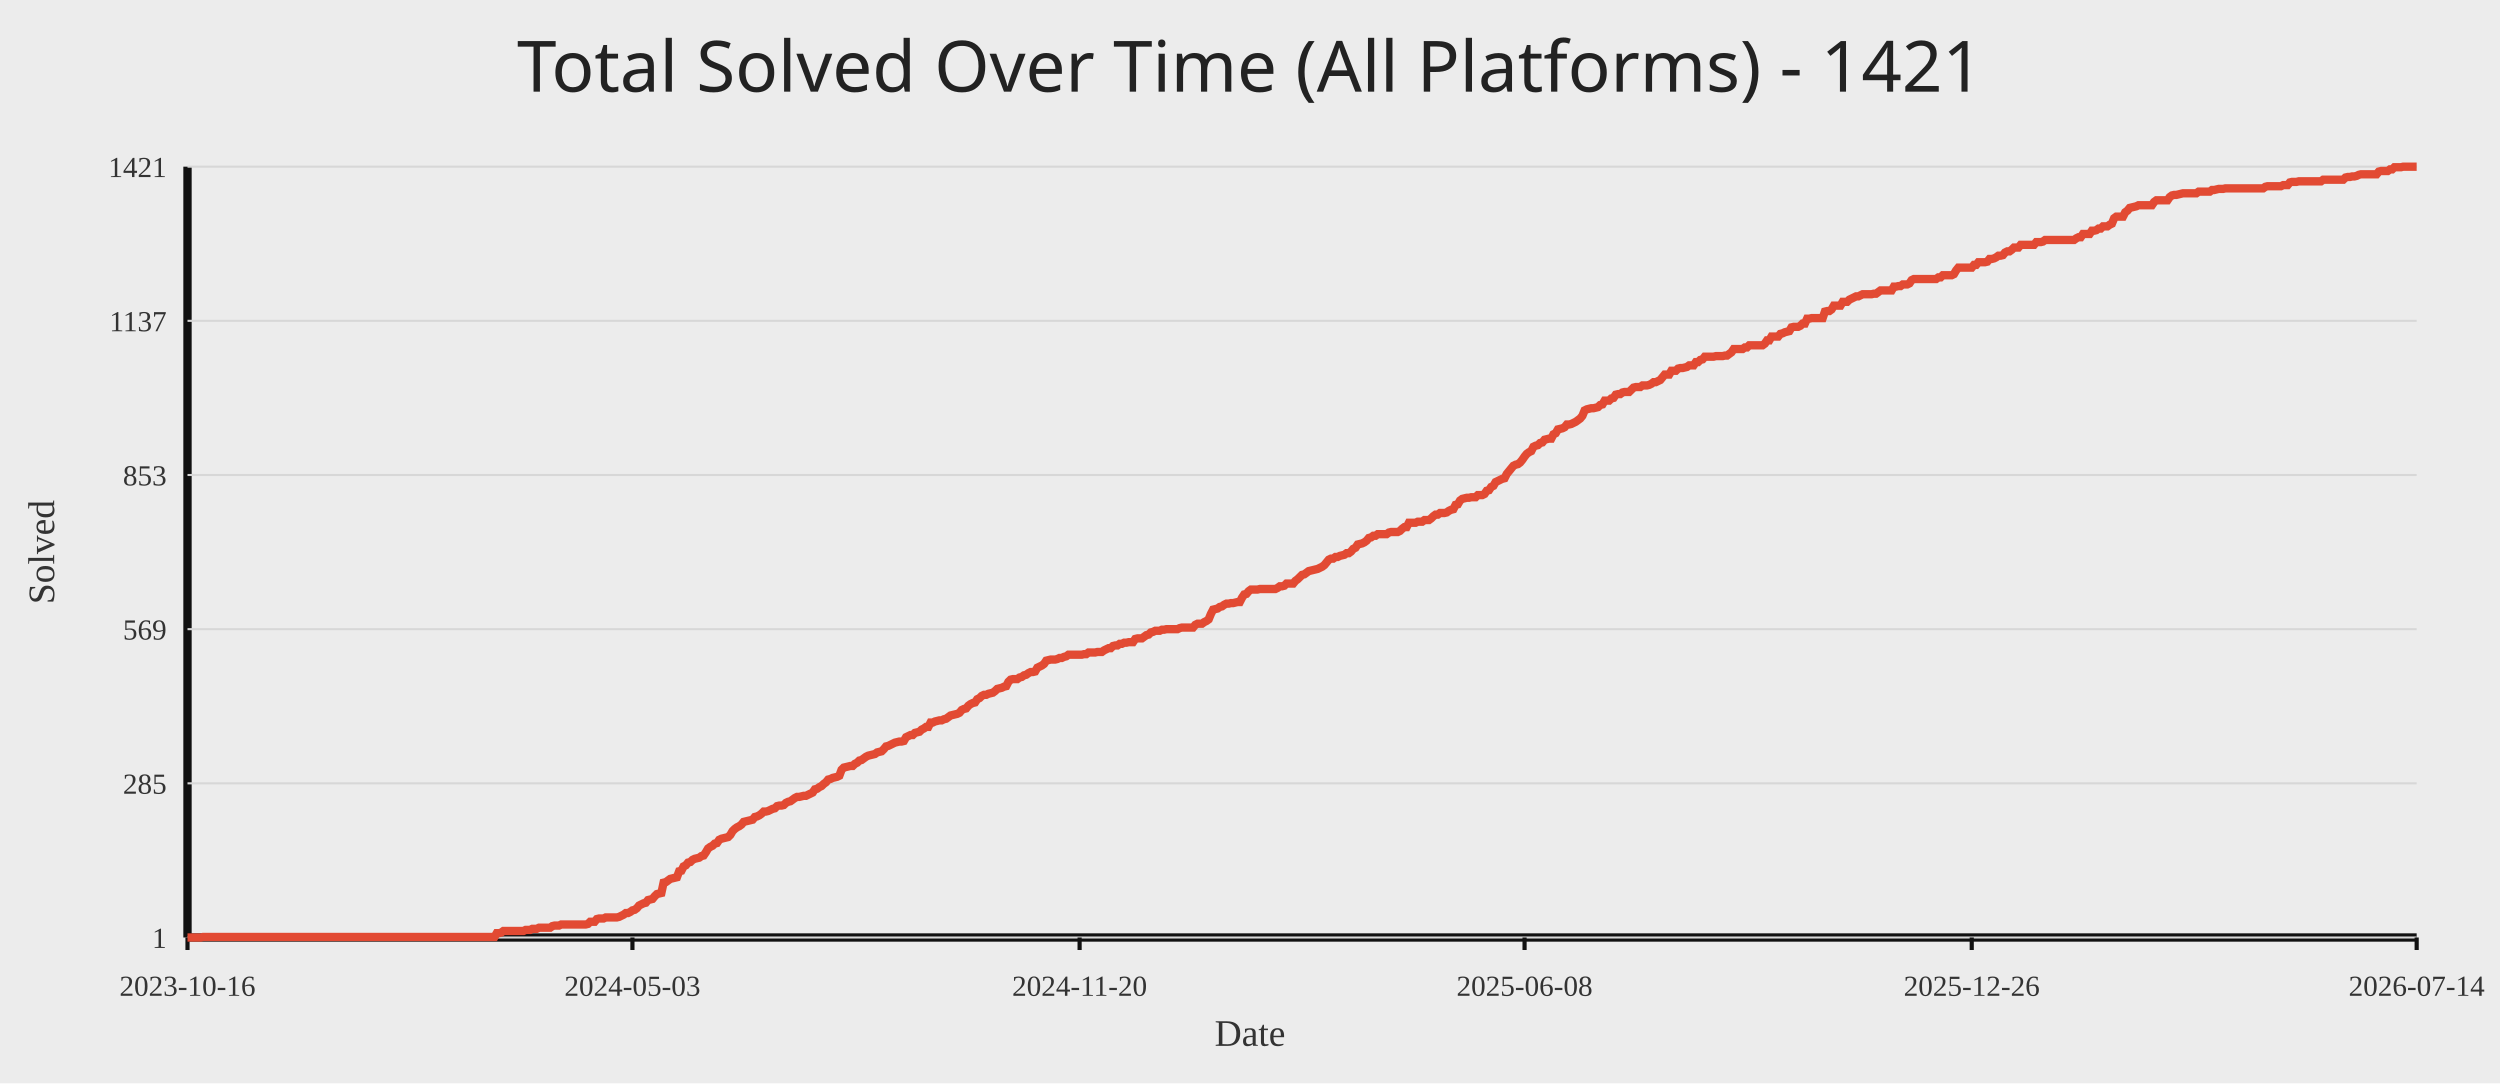
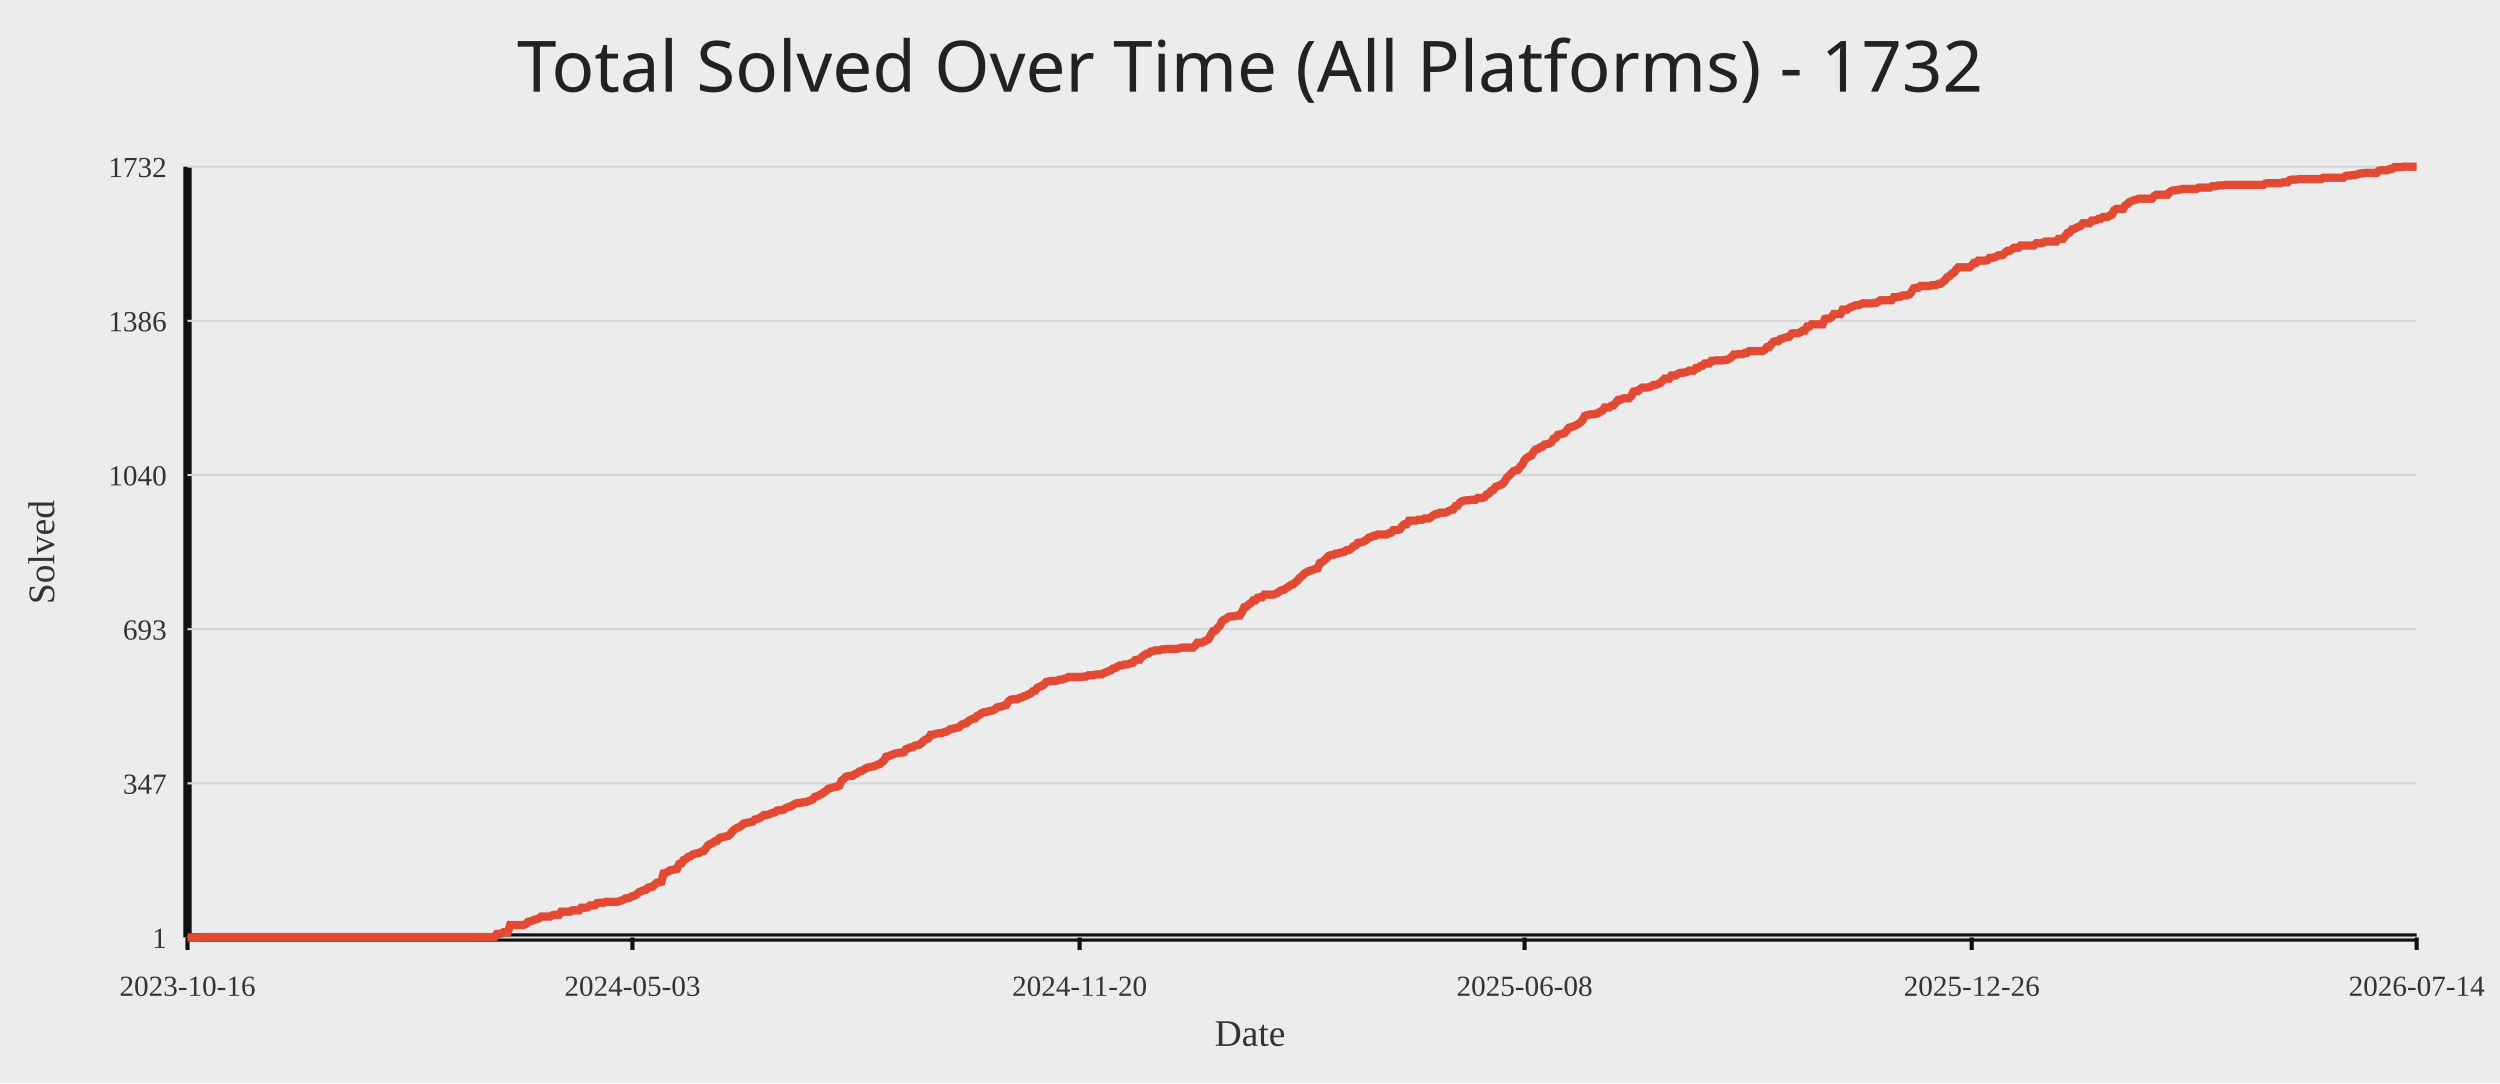
<svg xmlns="http://www.w3.org/2000/svg" width="1200" height="520">
  <rect width="100%" height="100%" fill="#ececec" />
-   <text x="50%" y="44" text-anchor="middle" fill="#222" font-size="34" font-family="Comic Sans MS, Segoe UI">Total Solved Over Time (All Platforms) - 1421</text>
+   <text x="50%" y="44" text-anchor="middle" fill="#222" font-size="34" font-family="Comic Sans MS, Segoe UI">Total Solved Over Time (All Platforms) - 1732</text>
  <line x1="90" y1="450" x2="1160" y2="450" stroke="#111" stroke-width="4" />
  <line x1="90" y1="80" x2="90" y2="450" stroke="#111" stroke-width="4" />
  <line x1="90" y1="450.00" x2="1160" y2="450.00" stroke="#d7d7d7" stroke-width="1" />
  <text x="80" y="455.00" text-anchor="end" fill="#333" font-size="14">1</text>
  <line x1="90" y1="376.00" x2="1160" y2="376.00" stroke="#d7d7d7" stroke-width="1" />
-   <text x="80" y="381.00" text-anchor="end" fill="#333" font-size="14">285</text>
+   <text x="80" y="381.00" text-anchor="end" fill="#333" font-size="14">347</text>
  <line x1="90" y1="302.00" x2="1160" y2="302.00" stroke="#d7d7d7" stroke-width="1" />
-   <text x="80" y="307.00" text-anchor="end" fill="#333" font-size="14">569</text>
+   <text x="80" y="307.00" text-anchor="end" fill="#333" font-size="14">693</text>
  <line x1="90" y1="228.00" x2="1160" y2="228.00" stroke="#d7d7d7" stroke-width="1" />
-   <text x="80" y="233.00" text-anchor="end" fill="#333" font-size="14">853</text>
+   <text x="80" y="233.00" text-anchor="end" fill="#333" font-size="14">1040</text>
  <line x1="90" y1="154.00" x2="1160" y2="154.00" stroke="#d7d7d7" stroke-width="1" />
-   <text x="80" y="159.00" text-anchor="end" fill="#333" font-size="14">1137</text>
+   <text x="80" y="159.00" text-anchor="end" fill="#333" font-size="14">1386</text>
  <line x1="90" y1="80.00" x2="1160" y2="80.00" stroke="#d7d7d7" stroke-width="1" />
-   <text x="80" y="85.00" text-anchor="end" fill="#333" font-size="14">1421</text>
+   <text x="80" y="85.00" text-anchor="end" fill="#333" font-size="14">1732</text>
  <line x1="90.00" y1="450" x2="90.00" y2="456" stroke="#111" stroke-width="2" />
  <text x="90.00" y="478" text-anchor="middle" fill="#333" font-size="14">2023-10-16</text>
  <line x1="303.57" y1="450" x2="303.57" y2="456" stroke="#111" stroke-width="2" />
  <text x="303.57" y="478" text-anchor="middle" fill="#333" font-size="14">2024-05-03</text>
  <line x1="518.21" y1="450" x2="518.21" y2="456" stroke="#111" stroke-width="2" />
  <text x="518.21" y="478" text-anchor="middle" fill="#333" font-size="14">2024-11-20</text>
  <line x1="731.79" y1="450" x2="731.79" y2="456" stroke="#111" stroke-width="2" />
  <text x="731.79" y="478" text-anchor="middle" fill="#333" font-size="14">2025-06-08</text>
  <line x1="946.43" y1="450" x2="946.43" y2="456" stroke="#111" stroke-width="2" />
  <text x="946.43" y="478" text-anchor="middle" fill="#333" font-size="14">2025-12-26</text>
  <line x1="1160.00" y1="450" x2="1160.00" y2="456" stroke="#111" stroke-width="2" />
  <text x="1160.00" y="478" text-anchor="middle" fill="#333" font-size="14">2026-07-14</text>
-   <polyline fill="none" stroke="#e24a33" stroke-width="4" points="90.00,450.00 91.07,450.00 92.14,450.00 93.20,450.00 94.27,450.00 95.34,450.00 96.41,450.00 97.48,449.74 98.54,449.74 99.61,449.74 100.68,449.74 101.75,449.74 102.81,449.74 103.88,449.74 104.95,449.74 106.02,449.74 107.09,449.74 108.15,449.74 109.22,449.74 110.29,449.74 111.36,449.74 112.43,449.74 113.49,449.74 114.56,449.74 115.63,449.74 116.70,449.74 117.76,449.74 118.83,449.74 119.90,449.74 120.97,449.74 122.04,449.74 123.10,449.74 124.17,449.74 125.24,449.74 126.31,449.74 127.38,449.74 128.44,449.74 129.51,449.74 130.58,449.74 131.65,449.74 132.71,449.74 133.78,449.74 134.85,449.74 135.92,449.74 136.99,449.74 138.05,449.74 139.12,449.74 140.19,449.74 141.26,449.74 142.33,449.74 143.39,449.74 144.46,449.74 145.53,449.74 146.60,449.74 147.66,449.74 148.73,449.74 149.80,449.74 150.87,449.74 151.94,449.74 153.00,449.74 154.07,449.74 155.14,449.74 156.21,449.74 157.28,449.74 158.34,449.74 159.41,449.74 160.48,449.74 161.55,449.74 162.61,449.74 163.68,449.74 164.75,449.74 165.82,449.74 166.89,449.74 167.95,449.74 169.02,449.74 170.09,449.74 171.16,449.74 172.23,449.74 173.29,449.74 174.36,449.74 175.43,449.74 176.50,449.74 177.56,449.74 178.63,449.74 179.70,449.74 180.77,449.74 181.84,449.74 182.90,449.74 183.97,449.74 185.04,449.74 186.11,449.74 187.18,449.74 188.24,449.74 189.31,449.74 190.38,449.74 191.45,449.74 192.51,449.74 193.58,449.74 194.65,449.74 195.72,449.74 196.79,449.74 197.85,449.74 198.92,449.74 199.99,449.74 201.06,449.74 202.13,449.74 203.19,449.74 204.26,449.74 205.33,449.74 206.40,449.74 207.47,449.74 208.53,449.74 209.60,449.74 210.67,449.74 211.74,449.74 212.80,449.74 213.87,449.74 214.94,449.74 216.01,449.74 217.08,449.74 218.14,449.74 219.21,449.74 220.28,449.74 221.35,449.74 222.42,449.74 223.48,449.74 224.55,449.74 225.62,449.74 226.69,449.74 227.75,449.74 228.82,449.74 229.89,449.74 230.96,449.74 232.03,449.74 233.09,449.74 234.16,449.74 235.23,449.74 236.30,449.74 237.37,449.74 238.43,447.92 239.50,447.92 240.57,447.65 241.64,446.87 242.70,446.87 243.77,446.87 244.84,446.87 245.91,446.87 246.98,446.87 248.04,446.87 249.11,446.87 250.18,446.87 251.25,446.87 252.32,446.35 253.38,446.35 254.45,446.35 255.52,445.83 256.59,445.83 257.65,445.83 258.72,445.31 259.79,445.31 260.86,445.31 261.93,445.31 262.99,445.31 264.06,445.31 265.13,444.53 266.20,444.27 267.27,444.27 268.33,444.27 269.40,443.75 270.47,443.75 271.54,443.75 272.60,443.75 273.67,443.75 274.74,443.75 275.81,443.75 276.88,443.75 277.94,443.75 279.01,443.75 280.08,443.75 281.15,443.75 282.22,443.49 283.28,442.44 284.35,442.44 285.42,442.44 286.49,441.14 287.55,440.88 288.62,440.88 289.69,440.88 290.76,440.36 291.83,440.36 292.89,440.36 293.96,440.36 295.03,440.36 296.10,440.36 297.17,440.10 298.23,439.58 299.30,439.06 300.37,438.27 301.44,438.27 302.50,437.75 303.57,436.97 304.64,436.71 305.71,435.93 306.78,434.63 307.84,434.11 308.91,433.58 309.98,433.32 311.05,432.02 312.12,431.76 313.18,431.50 314.25,430.20 315.32,429.15 316.39,428.89 317.46,428.63 318.52,423.68 319.59,423.42 320.66,422.64 321.73,421.86 322.79,421.60 323.86,421.34 324.93,421.08 326.00,418.21 327.07,417.95 328.13,415.87 329.20,415.35 330.27,414.04 331.34,413.78 332.41,412.74 333.47,412.22 334.54,411.96 335.61,411.70 336.68,410.92 337.74,410.65 338.81,409.09 339.88,407.27 340.95,406.49 342.02,405.96 343.08,404.92 344.15,404.66 345.22,403.10 346.29,402.58 347.36,402.32 348.42,402.06 349.49,401.80 350.56,400.75 351.63,398.93 352.69,397.89 353.76,397.11 354.83,396.58 355.90,395.80 356.97,394.50 358.03,394.24 359.10,393.98 360.17,393.72 361.24,393.46 362.31,392.15 363.37,391.89 364.44,391.37 365.51,390.59 366.58,389.55 367.64,389.55 368.71,389.29 369.78,388.77 370.85,388.25 371.92,387.99 372.98,386.94 374.05,386.68 375.12,386.68 376.19,386.42 377.26,385.38 378.32,384.86 379.39,384.60 380.46,383.82 381.53,383.04 382.59,382.51 383.66,382.51 384.73,382.25 385.80,381.99 386.87,381.99 387.93,381.47 389.00,380.95 390.07,380.43 391.14,378.87 392.21,378.61 393.27,377.82 394.34,377.30 395.41,376.26 396.48,375.48 397.54,374.18 398.61,373.92 399.68,373.39 400.75,373.13 401.82,372.87 402.88,372.35 403.95,369.49 405.02,368.44 406.09,368.18 407.16,367.92 408.22,367.66 409.29,367.66 410.36,366.62 411.43,366.10 412.50,365.06 413.56,364.80 414.63,364.01 415.70,363.23 416.77,362.71 417.83,362.45 418.90,362.19 419.97,361.93 421.04,361.15 422.11,360.89 423.17,360.63 424.24,359.58 425.31,358.28 426.38,358.02 427.45,357.50 428.51,356.98 429.58,356.46 430.65,356.20 431.72,355.94 432.78,355.94 433.85,355.68 434.92,353.85 435.99,353.33 437.06,352.81 438.12,352.81 439.19,351.77 440.26,351.51 441.33,351.25 442.40,350.20 443.46,349.68 444.53,348.90 445.60,348.90 446.67,346.82 447.73,346.82 448.80,346.30 449.87,346.04 450.94,345.77 452.01,345.77 453.07,345.25 454.14,344.99 455.21,344.21 456.28,343.43 457.35,343.17 458.41,342.91 459.48,342.65 460.55,342.13 461.62,340.82 462.68,340.30 463.75,340.04 464.82,338.74 465.89,337.96 466.96,337.44 468.02,337.18 469.09,335.61 470.16,335.09 471.23,334.05 472.30,333.53 473.36,333.53 474.43,333.01 475.50,332.75 476.57,332.49 477.63,331.70 478.70,330.66 479.77,330.40 480.84,330.14 481.91,329.62 482.97,329.36 484.04,327.27 485.11,326.23 486.18,325.97 487.25,325.97 488.31,325.97 489.38,325.19 490.45,324.93 491.52,324.15 492.58,323.89 493.65,323.11 494.72,322.58 495.79,322.58 496.86,322.32 497.92,320.50 498.99,319.98 500.06,319.46 501.13,318.68 502.20,317.11 503.26,316.85 504.33,316.59 505.40,316.59 506.47,316.59 507.53,316.33 508.60,315.81 509.67,315.81 510.74,315.29 511.81,315.03 512.87,314.25 513.94,314.25 515.01,314.25 516.08,314.25 517.15,314.25 518.21,314.25 519.28,314.25 520.35,313.99 521.42,313.99 522.49,313.20 523.55,313.20 524.62,313.20 525.69,313.20 526.76,312.94 527.82,312.94 528.89,312.94 529.96,312.16 531.03,311.64 532.10,311.12 533.16,311.12 534.23,310.08 535.30,309.82 536.37,309.82 537.44,309.04 538.50,309.04 539.57,308.51 540.64,308.51 541.71,308.25 542.77,308.25 543.84,308.25 544.91,306.69 545.98,306.43 547.05,306.43 548.11,306.43 549.18,305.65 550.25,304.87 551.32,304.61 552.39,303.56 553.45,303.30 554.52,302.78 555.59,302.78 556.66,302.78 557.72,302.26 558.79,302.26 559.86,302.00 560.93,302.00 562.00,302.00 563.06,302.00 564.13,302.00 565.20,302.00 566.27,301.48 567.34,301.22 568.40,301.22 569.47,301.22 570.54,301.22 571.61,301.22 572.67,301.22 573.74,299.92 574.81,299.39 575.88,299.39 576.95,299.39 578.01,298.61 579.08,298.09 580.15,297.31 581.22,294.70 582.29,292.62 583.35,292.36 584.42,292.10 585.49,291.32 586.56,291.06 587.62,290.27 588.69,289.75 589.76,289.75 590.83,289.49 591.90,289.49 592.96,289.23 594.03,288.97 595.10,288.97 596.17,286.89 597.24,285.32 598.30,285.06 599.37,283.76 600.44,282.98 601.51,282.98 602.57,282.98 603.64,282.98 604.71,282.72 605.78,282.72 606.85,282.72 607.91,282.72 608.98,282.72 610.05,282.72 611.12,282.72 612.19,282.72 613.25,282.20 614.32,281.42 615.39,281.42 616.46,281.15 617.52,280.11 618.59,280.11 619.66,280.11 620.73,280.11 621.80,278.81 622.86,278.03 623.93,276.99 625.00,275.94 626.07,275.68 627.14,274.90 628.20,274.12 629.27,273.86 630.34,273.60 631.41,273.34 632.48,273.08 633.54,272.56 634.61,272.04 635.68,271.25 636.75,269.95 637.81,268.65 638.88,268.13 639.95,268.13 641.02,267.35 642.09,267.35 643.15,266.82 644.22,266.56 645.29,266.30 646.36,265.52 647.43,265.52 648.49,264.74 649.56,263.44 650.63,262.92 651.70,261.35 652.76,261.09 653.83,260.83 654.90,260.31 655.97,259.53 657.04,258.23 658.10,257.96 659.17,257.18 660.24,257.18 661.31,256.40 662.38,256.40 663.44,256.40 664.51,256.40 665.58,256.40 666.65,255.62 667.71,255.36 668.78,255.36 669.85,255.36 670.92,255.36 671.99,254.84 673.05,253.80 674.12,253.01 675.19,253.01 676.26,250.93 677.33,250.93 678.39,250.93 679.46,250.93 680.53,250.41 681.60,250.41 682.66,250.41 683.73,249.63 684.80,249.63 685.87,249.63 686.94,248.85 688.00,247.80 689.07,247.02 690.14,247.02 691.21,246.24 692.28,246.24 693.34,246.24 694.41,245.98 695.48,245.20 696.55,244.68 697.61,244.42 698.68,242.33 699.75,242.07 700.82,240.25 701.89,239.46 702.95,239.20 704.02,238.94 705.09,238.94 706.16,238.68 707.23,238.68 708.29,238.68 709.36,237.64 710.43,237.64 711.50,237.64 712.56,237.12 713.63,235.56 714.70,235.30 715.77,233.73 716.84,233.21 717.90,231.39 718.97,230.87 720.04,230.35 721.11,229.82 722.18,229.56 723.24,227.48 724.31,226.18 725.38,224.87 726.45,223.57 727.51,223.05 728.58,222.79 729.65,222.01 730.72,220.70 731.79,219.14 732.85,217.84 733.92,217.06 734.99,216.54 736.06,214.45 737.13,213.93 738.19,213.67 739.26,212.63 740.33,212.37 741.40,211.06 742.47,210.80 743.53,210.54 744.60,210.54 745.67,208.46 746.74,207.94 747.80,206.11 748.87,205.85 749.94,205.59 751.01,205.07 752.08,203.77 753.14,203.77 754.21,203.51 755.28,202.99 756.35,202.46 757.42,201.68 758.48,200.90 759.55,199.60 760.62,196.99 761.69,196.47 762.75,196.21 763.82,195.95 764.89,195.95 765.96,195.69 767.03,195.43 768.09,194.39 769.16,194.13 770.23,192.30 771.30,192.30 772.37,192.30 773.43,191.26 774.50,191.00 775.57,189.44 776.64,189.18 777.70,189.18 778.77,188.39 779.84,188.13 780.91,188.13 781.98,188.13 783.04,187.09 784.11,186.05 785.18,185.79 786.25,185.79 787.32,185.79 788.38,185.01 789.45,185.01 790.52,185.01 791.59,184.75 792.65,184.23 793.72,183.44 794.79,183.44 795.86,182.92 796.93,182.40 797.99,181.10 799.06,179.80 800.13,179.80 801.20,179.80 802.27,177.97 803.33,177.97 804.40,177.97 805.47,176.93 806.54,176.67 807.60,176.67 808.67,176.41 809.74,176.15 810.81,175.37 811.88,175.37 812.94,175.37 814.01,173.80 815.08,173.80 816.15,172.76 817.22,172.50 818.28,171.20 819.35,171.20 820.42,171.20 821.49,171.20 822.55,171.20 823.62,170.94 824.69,170.94 825.76,170.94 826.83,170.94 827.89,170.68 828.96,170.68 830.03,169.89 831.10,169.11 832.17,167.55 833.23,167.55 834.30,167.55 835.37,167.55 836.44,167.55 837.50,166.77 838.57,166.77 839.64,165.73 840.71,165.73 841.78,165.73 842.84,165.73 843.91,165.73 844.98,165.73 846.05,165.73 847.12,164.94 848.18,163.38 849.25,163.38 850.32,161.56 851.39,161.56 852.46,161.56 853.52,161.56 854.59,160.25 855.66,159.99 856.73,159.47 857.79,159.21 858.86,158.95 859.93,157.13 861.00,156.87 862.07,156.87 863.13,156.87 864.20,156.35 865.27,155.30 866.34,155.30 867.41,152.96 868.47,152.96 869.54,152.70 870.61,152.70 871.68,152.70 872.74,152.70 873.81,152.70 874.88,152.70 875.95,149.57 877.02,149.31 878.08,149.31 879.15,148.53 880.22,146.70 881.29,146.70 882.36,146.70 883.42,146.70 884.49,144.88 885.56,144.88 886.63,144.88 887.69,143.84 888.76,143.32 889.83,142.80 890.90,142.27 891.97,142.27 893.03,141.75 894.10,141.23 895.17,141.23 896.24,141.23 897.31,141.23 898.37,141.23 899.44,140.97 900.51,140.97 901.58,140.19 902.64,139.41 903.71,139.41 904.78,139.41 905.85,139.41 906.92,139.41 907.98,139.41 909.05,137.58 910.12,137.58 911.19,137.32 912.26,137.32 913.32,136.54 914.39,136.54 915.46,136.54 916.53,136.02 917.59,134.46 918.66,133.94 919.73,133.94 920.80,133.94 921.87,133.94 922.93,133.94 924.00,133.94 925.07,133.94 926.14,133.94 927.21,133.94 928.27,133.94 929.34,133.94 930.41,133.15 931.48,133.15 932.54,132.11 933.61,132.11 934.68,132.11 935.75,132.11 936.82,132.11 937.88,131.59 938.95,129.77 940.02,128.46 941.09,128.46 942.16,128.46 943.22,128.46 944.29,128.46 945.36,128.46 946.43,128.46 947.50,127.16 948.56,127.16 949.63,125.86 950.70,125.86 951.77,125.86 952.83,125.86 953.90,125.60 954.97,124.30 956.04,124.30 957.11,124.04 958.17,123.51 959.24,122.73 960.31,122.73 961.38,122.47 962.45,121.17 963.51,120.65 964.58,120.65 965.65,119.87 966.72,118.82 967.78,118.82 968.85,118.82 969.92,117.52 970.99,117.52 972.06,117.52 973.12,117.52 974.19,117.52 975.26,117.52 976.33,117.52 977.40,116.22 978.46,116.22 979.53,116.22 980.60,115.96 981.67,115.18 982.73,115.18 983.80,115.18 984.87,115.18 985.94,115.18 987.01,115.18 988.07,115.18 989.14,115.18 990.21,115.18 991.28,115.18 992.35,115.18 993.41,115.18 994.48,115.18 995.55,115.18 996.62,114.39 997.68,113.87 998.75,113.87 999.82,112.31 1000.89,112.31 1001.96,112.31 1003.02,112.31 1004.09,110.75 1005.16,110.75 1006.23,110.49 1007.30,109.70 1008.36,109.70 1009.43,108.66 1010.50,108.66 1011.57,108.66 1012.63,107.88 1013.70,107.36 1014.77,104.75 1015.84,103.97 1016.91,103.97 1017.97,103.97 1019.04,103.97 1020.11,101.89 1021.18,101.11 1022.25,99.80 1023.31,99.54 1024.38,99.28 1025.45,99.02 1026.52,98.50 1027.58,98.50 1028.65,98.50 1029.72,98.50 1030.79,98.50 1031.86,98.50 1032.92,98.50 1033.99,96.94 1035.06,96.15 1036.13,96.15 1037.20,96.15 1038.26,96.15 1039.33,96.15 1040.40,96.15 1041.47,94.59 1042.53,93.81 1043.60,93.55 1044.67,93.55 1045.74,93.29 1046.81,93.03 1047.87,92.77 1048.94,92.77 1050.01,92.77 1051.08,92.77 1052.15,92.77 1053.21,92.77 1054.28,92.77 1055.35,91.99 1056.42,91.99 1057.49,91.99 1058.55,91.99 1059.62,91.99 1060.69,91.99 1061.76,91.20 1062.82,91.20 1063.89,90.94 1064.96,90.68 1066.03,90.68 1067.10,90.68 1068.16,90.42 1069.23,90.42 1070.30,90.42 1071.37,90.42 1072.44,90.42 1073.50,90.42 1074.57,90.42 1075.64,90.42 1076.71,90.42 1077.77,90.42 1078.84,90.42 1079.91,90.42 1080.98,90.42 1082.05,90.42 1083.11,90.42 1084.18,90.42 1085.25,90.42 1086.32,90.42 1087.39,89.64 1088.45,89.38 1089.52,89.38 1090.59,89.38 1091.66,89.38 1092.72,89.38 1093.79,89.38 1094.86,89.38 1095.93,88.86 1097.00,88.86 1098.06,88.86 1099.13,87.56 1100.20,87.30 1101.27,87.30 1102.34,87.30 1103.40,87.04 1104.47,87.04 1105.54,87.04 1106.61,87.04 1107.67,87.04 1108.74,87.04 1109.81,87.04 1110.88,87.04 1111.95,87.04 1113.01,87.04 1114.08,87.04 1115.15,86.25 1116.22,86.25 1117.29,86.25 1118.35,86.25 1119.42,86.25 1120.49,86.25 1121.56,86.25 1122.62,86.25 1123.69,86.25 1124.76,86.25 1125.83,85.21 1126.90,84.95 1127.96,84.95 1129.03,84.69 1130.10,84.69 1131.17,84.43 1132.24,83.91 1133.30,83.65 1134.37,83.65 1135.44,83.65 1136.51,83.65 1137.57,83.65 1138.64,83.65 1139.71,83.65 1140.78,83.65 1141.85,82.35 1142.91,82.08 1143.98,82.08 1145.05,82.08 1146.12,82.08 1147.19,81.30 1148.25,81.30 1149.32,80.26 1150.39,80.26 1151.46,80.26 1152.52,80.26 1153.59,80.00 1154.66,80.00 1155.73,80.00 1156.80,80.00 1157.86,80.00 1158.93,80.00 1160.00,80.00" />
+   <polyline fill="none" stroke="#e24a33" stroke-width="4" points="90.00,450.00 91.07,450.00 92.14,450.00 93.20,450.00 94.27,450.00 95.34,450.00 96.41,450.00 97.48,449.79 98.54,449.79 99.61,449.79 100.68,449.79 101.75,449.79 102.81,449.79 103.88,449.79 104.95,449.79 106.02,449.79 107.09,449.79 108.15,449.79 109.22,449.79 110.29,449.79 111.36,449.79 112.43,449.79 113.49,449.79 114.56,449.79 115.63,449.79 116.70,449.79 117.76,449.79 118.83,449.79 119.90,449.79 120.97,449.79 122.04,449.79 123.10,449.79 124.17,449.79 125.24,449.79 126.31,449.79 127.38,449.79 128.44,449.79 129.51,449.79 130.58,449.79 131.65,449.79 132.71,449.79 133.78,449.79 134.85,449.79 135.92,449.79 136.99,449.79 138.05,449.79 139.12,449.79 140.19,449.79 141.26,449.79 142.33,449.79 143.39,449.79 144.46,449.79 145.53,449.79 146.60,449.79 147.66,449.79 148.73,449.79 149.80,449.79 150.87,449.79 151.94,449.79 153.00,449.79 154.07,449.79 155.14,449.79 156.21,449.79 157.28,449.79 158.34,449.79 159.41,449.79 160.48,449.79 161.55,449.79 162.61,449.79 163.68,449.79 164.75,449.79 165.82,449.79 166.89,449.79 167.95,449.79 169.02,449.79 170.09,449.79 171.16,449.79 172.23,449.79 173.29,449.79 174.36,449.79 175.43,449.79 176.50,449.79 177.56,449.79 178.63,449.79 179.70,449.79 180.77,449.79 181.84,449.79 182.90,449.79 183.97,449.79 185.04,449.79 186.11,449.79 187.18,449.79 188.24,449.79 189.31,449.79 190.38,449.79 191.45,449.79 192.51,449.79 193.58,449.79 194.65,449.79 195.72,449.79 196.79,449.79 197.85,449.79 198.92,449.79 199.99,449.79 201.06,449.79 202.13,449.79 203.19,449.79 204.26,449.79 205.33,449.79 206.40,449.79 207.47,449.79 208.53,449.79 209.60,449.79 210.67,449.79 211.74,449.79 212.80,449.79 213.87,449.79 214.94,449.79 216.01,449.79 217.08,449.79 218.14,449.79 219.21,449.79 220.28,449.79 221.35,449.79 222.42,449.79 223.48,449.79 224.55,449.79 225.62,449.79 226.69,449.79 227.75,449.79 228.82,449.79 229.89,449.79 230.96,449.79 232.03,449.79 233.09,449.79 234.16,449.79 235.23,449.79 236.30,449.79 237.37,449.79 238.43,448.29 239.50,448.29 240.57,448.08 241.64,447.44 242.70,447.44 243.77,447.44 244.84,444.02 245.91,444.02 246.98,444.02 248.04,444.02 249.11,444.02 250.18,444.02 251.25,444.02 252.32,443.59 253.38,442.52 254.45,442.31 255.52,441.88 256.59,441.45 257.65,441.24 258.72,440.81 259.79,439.95 260.86,439.95 261.93,439.95 262.99,439.95 264.06,439.95 265.13,439.31 266.20,439.10 267.27,439.10 268.33,439.10 269.40,437.60 270.47,437.60 271.54,437.60 272.60,437.60 273.67,437.60 274.74,436.96 275.81,436.96 276.88,436.96 277.94,436.96 279.01,435.68 280.08,435.68 281.15,435.68 282.22,435.47 283.28,434.61 284.35,434.61 285.42,434.61 286.49,433.54 287.55,433.33 288.62,433.33 289.69,433.33 290.76,432.90 291.83,432.90 292.89,432.90 293.96,432.90 295.03,432.90 296.10,432.90 297.17,432.69 298.23,432.26 299.30,431.83 300.37,431.19 301.44,431.19 302.50,430.76 303.57,430.12 304.64,429.91 305.71,429.27 306.78,428.20 307.84,427.77 308.91,427.34 309.98,427.13 311.05,426.06 312.12,425.85 313.18,425.63 314.25,424.56 315.32,423.71 316.39,423.50 317.46,423.28 318.52,419.22 319.59,419.01 320.66,418.37 321.73,417.72 322.79,417.51 323.86,417.30 324.93,417.08 326.00,414.73 327.07,414.52 328.13,412.81 329.20,412.38 330.27,411.31 331.34,411.10 332.41,410.24 333.47,409.82 334.54,409.60 335.61,409.39 336.68,408.75 337.74,408.53 338.81,407.25 339.88,405.75 340.95,405.11 342.02,404.69 343.08,403.83 344.15,403.62 345.22,402.33 346.29,401.91 347.36,401.69 348.42,401.48 349.49,401.27 350.56,400.41 351.63,398.91 352.69,398.06 353.76,397.42 354.83,396.99 355.90,396.35 356.97,395.28 358.03,395.07 359.10,394.85 360.17,394.64 361.24,394.43 362.31,393.36 363.37,393.14 364.44,392.72 365.51,392.07 366.58,391.22 367.64,391.22 368.71,391.01 369.78,390.58 370.85,390.15 371.92,389.94 372.98,389.08 374.05,388.87 375.12,388.87 376.19,388.65 377.26,387.80 378.32,387.37 379.39,387.16 380.46,386.52 381.53,385.88 382.59,385.45 383.66,385.45 384.73,385.23 385.80,385.02 386.87,385.02 387.93,384.59 389.00,384.17 390.07,383.74 391.14,382.46 392.21,382.24 393.27,381.60 394.34,381.17 395.41,380.32 396.48,379.68 397.54,378.61 398.61,378.39 399.68,377.97 400.75,377.75 401.82,377.54 402.88,377.11 403.95,374.76 405.02,373.91 406.09,372.84 407.16,372.62 408.22,372.41 409.29,372.41 410.36,371.55 411.43,371.13 412.50,370.27 413.56,370.06 414.63,369.42 415.70,368.78 416.77,368.35 417.83,368.13 418.90,367.92 419.97,367.71 421.04,367.07 422.11,366.85 423.17,366.00 424.24,365.14 425.31,363.22 426.38,363.00 427.45,362.58 428.51,362.15 429.58,361.72 430.65,361.51 431.72,361.29 432.78,361.29 433.85,361.08 434.92,359.58 435.99,359.16 437.06,358.73 438.12,358.73 439.19,357.87 440.26,357.66 441.33,357.45 442.40,356.59 443.46,355.52 444.53,354.88 445.60,354.45 446.67,352.74 447.73,352.74 448.80,352.32 449.87,352.10 450.94,351.89 452.01,351.89 453.07,351.46 454.14,351.25 455.21,350.61 456.28,349.97 457.35,349.75 458.41,349.54 459.48,349.32 460.55,348.90 461.62,347.83 462.68,347.40 463.75,347.19 464.82,346.12 465.89,345.48 466.96,345.05 468.02,344.84 469.09,343.55 470.16,343.13 471.23,342.27 472.30,341.84 473.36,341.84 474.43,341.42 475.50,341.20 476.57,340.99 477.63,340.35 478.70,339.49 479.77,339.28 480.84,339.06 481.91,338.64 482.97,338.42 484.04,336.71 485.11,335.86 486.18,335.64 487.25,335.64 488.31,335.64 489.38,335.00 490.45,334.79 491.52,334.15 492.58,333.93 493.65,333.29 494.72,332.87 495.79,331.80 496.86,331.58 497.92,330.09 498.99,329.66 500.06,329.23 501.13,328.59 502.20,327.31 503.26,327.09 504.33,326.88 505.40,326.88 506.47,326.88 507.53,326.67 508.60,326.24 509.67,326.24 510.74,325.81 511.81,325.60 512.87,324.96 513.94,324.96 515.01,324.96 516.08,324.96 517.15,324.96 518.21,324.96 519.28,324.96 520.35,324.74 521.42,324.74 522.49,324.10 523.55,324.10 524.62,324.10 525.69,323.89 526.76,323.67 527.82,323.67 528.89,323.67 529.96,323.03 531.03,322.61 532.10,322.18 533.16,321.75 534.23,320.90 535.30,320.68 536.37,320.04 537.44,319.40 538.50,319.40 539.57,318.97 540.64,318.97 541.71,318.76 542.77,318.33 543.84,318.12 544.91,316.83 545.98,316.62 547.05,316.62 548.11,315.34 549.18,314.48 550.25,313.84 551.32,313.63 552.39,312.77 553.45,312.56 554.52,312.13 555.59,312.13 556.66,312.13 557.72,311.70 558.79,311.70 559.86,311.49 560.93,311.49 562.00,311.49 563.06,311.49 564.13,311.49 565.20,311.49 566.27,311.06 567.34,310.85 568.40,310.85 569.47,310.85 570.54,310.85 571.61,310.85 572.67,310.85 573.74,309.78 574.81,308.50 575.88,308.50 576.95,308.50 578.01,307.86 579.08,307.43 580.15,306.79 581.22,304.65 582.29,302.94 583.35,302.73 584.42,301.44 585.49,300.38 586.56,298.24 587.62,297.38 588.69,296.96 589.76,296.10 590.83,295.89 591.90,295.89 592.96,295.67 594.03,295.46 595.10,295.46 596.17,293.75 597.24,291.40 598.30,291.18 599.37,290.12 600.44,289.47 601.51,288.19 602.57,288.19 603.64,286.91 604.71,286.70 605.78,286.70 606.85,285.41 607.91,285.41 608.98,285.41 610.05,285.41 611.12,285.41 612.19,284.99 613.25,284.56 614.32,283.70 615.39,283.28 616.46,283.06 617.52,282.21 618.59,281.57 619.66,280.71 620.73,280.50 621.80,279.43 622.86,278.57 623.93,277.29 625.00,276.44 626.07,275.37 627.14,274.73 628.20,274.08 629.27,273.87 630.34,273.44 631.41,273.02 632.48,272.80 633.54,270.24 634.61,269.81 635.68,268.95 636.75,267.89 637.81,266.82 638.88,266.39 639.95,266.39 641.02,265.75 642.09,265.75 643.15,265.32 644.22,265.11 645.29,264.89 646.36,264.04 647.43,264.04 648.49,263.40 649.56,262.33 650.63,261.90 651.70,260.62 652.76,260.40 653.83,260.19 654.90,259.76 655.97,259.12 657.04,258.05 658.10,257.84 659.17,257.20 660.24,257.20 661.31,256.56 662.38,256.56 663.44,256.56 664.51,256.56 665.58,256.56 666.65,255.92 667.71,255.70 668.78,254.42 669.85,254.42 670.92,254.42 671.99,253.99 673.05,252.50 674.12,251.64 675.19,251.64 676.26,249.93 677.33,249.93 678.39,249.93 679.46,249.93 680.53,249.50 681.60,249.50 682.66,249.50 683.73,248.86 684.80,248.86 685.87,248.86 686.94,248.22 688.00,247.37 689.07,246.72 690.14,246.72 691.21,246.08 692.28,246.08 693.34,246.08 694.41,245.87 695.48,245.23 696.55,244.80 697.61,244.59 698.68,242.88 699.75,242.66 700.82,241.17 701.89,240.53 702.95,240.31 704.02,240.10 705.09,240.10 706.16,239.88 707.23,239.88 708.29,239.88 709.36,239.03 710.43,239.03 711.50,239.03 712.56,238.60 713.63,237.32 714.70,236.89 715.77,235.61 716.84,235.18 717.90,233.69 718.97,233.26 720.04,232.83 721.11,232.40 722.18,231.12 723.24,229.41 724.31,228.34 725.38,227.27 726.45,226.20 727.51,225.78 728.58,225.56 729.65,224.07 730.72,223.00 731.79,220.86 732.85,219.79 733.92,219.15 734.99,218.72 736.06,217.01 737.13,215.73 738.19,215.52 739.26,214.66 740.33,214.45 741.40,213.38 742.47,213.17 743.53,212.95 744.60,212.31 745.67,210.60 746.74,210.17 747.80,208.68 748.87,208.46 749.94,208.25 751.01,207.82 752.08,206.54 753.14,205.26 754.21,205.04 755.28,204.62 756.35,204.19 757.42,203.55 758.48,202.91 759.55,201.84 760.62,199.70 761.69,199.27 762.75,199.06 763.82,198.84 764.89,198.84 765.96,198.63 767.03,198.42 768.09,197.56 769.16,197.13 770.23,195.64 771.30,195.64 772.37,195.64 773.43,194.78 774.50,194.57 775.57,193.29 776.64,192.00 777.70,192.00 778.77,191.36 779.84,191.15 780.91,191.15 781.98,191.15 783.04,190.08 784.11,187.94 785.18,187.73 786.25,187.73 787.32,186.66 788.38,186.02 789.45,186.02 790.52,186.02 791.59,185.81 792.65,185.38 793.72,184.74 794.79,184.74 795.86,184.31 796.93,183.88 797.99,182.81 799.06,181.74 800.13,181.74 801.20,181.74 802.27,180.25 803.33,180.25 804.40,180.25 805.47,179.39 806.54,178.97 807.60,178.97 808.67,178.75 809.74,178.54 810.81,177.90 811.88,177.90 812.94,177.90 814.01,176.61 815.08,176.61 816.15,175.76 817.22,175.55 818.28,174.48 819.35,174.48 820.42,174.48 821.49,173.19 822.55,173.19 823.62,172.98 824.69,172.98 825.76,172.98 826.83,172.98 827.89,172.77 828.96,172.77 830.03,172.13 831.10,171.48 832.17,170.20 833.23,170.20 834.30,169.99 835.37,169.99 836.44,169.99 837.50,169.35 838.57,169.35 839.64,168.49 840.71,168.49 841.78,168.49 842.84,168.49 843.91,168.49 844.98,168.49 846.05,168.49 847.12,167.85 848.18,166.57 849.25,166.57 850.32,165.07 851.39,164.00 852.46,163.79 853.52,163.79 854.59,162.72 855.66,162.51 856.73,162.08 857.79,161.87 858.86,161.65 859.93,160.16 861.00,159.94 862.07,159.94 863.13,159.94 864.20,159.51 865.27,158.66 866.34,158.66 867.41,156.74 868.47,156.74 869.54,155.67 870.61,155.67 871.68,155.67 872.74,155.67 873.81,155.67 874.88,155.67 875.95,153.10 877.02,152.89 878.08,152.89 879.15,152.25 880.22,150.75 881.29,150.75 882.36,150.75 883.42,150.75 884.49,148.61 885.56,148.61 886.63,148.61 887.69,147.76 888.76,147.33 889.83,146.90 890.90,146.48 891.97,146.48 893.03,146.05 894.10,145.62 895.17,145.62 896.24,145.62 897.31,145.62 898.37,145.62 899.44,145.41 900.51,145.41 901.58,144.77 902.64,144.12 903.71,144.12 904.78,144.12 905.85,144.12 906.92,144.12 907.98,144.12 909.05,142.63 910.12,142.63 911.19,142.41 912.26,142.41 913.32,141.77 914.39,141.77 915.46,141.77 916.53,141.35 917.59,140.06 918.66,138.35 919.73,138.14 920.80,138.14 921.87,137.28 922.93,137.28 924.00,137.28 925.07,137.28 926.14,137.28 927.21,136.86 928.27,136.86 929.34,136.86 930.41,136.22 931.48,136.22 932.54,135.36 933.61,134.51 934.68,133.01 935.75,132.58 936.82,131.30 937.88,130.87 938.95,129.38 940.02,128.31 941.09,128.31 942.16,128.31 943.22,128.31 944.29,128.31 945.36,128.31 946.43,127.45 947.50,126.17 948.56,126.17 949.63,125.10 950.70,125.10 951.77,125.10 952.83,125.10 953.90,124.89 954.97,123.82 956.04,123.82 957.11,123.60 958.17,123.18 959.24,122.54 960.31,122.54 961.38,122.32 962.45,121.25 963.51,120.40 964.58,120.40 965.65,119.76 966.72,118.90 967.78,118.90 968.85,118.90 969.92,117.83 970.99,117.83 972.06,117.83 973.12,117.83 974.19,117.83 975.26,117.83 976.33,117.83 977.40,116.76 978.46,116.76 979.53,116.76 980.60,116.55 981.67,115.91 982.73,115.91 983.80,115.91 984.87,115.91 985.94,115.91 987.01,115.91 988.07,114.63 989.14,114.63 990.21,114.63 991.28,113.34 992.35,111.85 993.41,111.63 994.48,110.14 995.55,109.92 996.62,109.28 997.68,108.86 998.75,108.43 999.82,107.15 1000.89,107.15 1001.96,107.15 1003.02,107.15 1004.09,105.86 1005.16,105.86 1006.23,105.65 1007.30,105.01 1008.36,105.01 1009.43,104.15 1010.50,104.15 1011.57,104.15 1012.63,103.51 1013.70,103.08 1014.77,100.95 1015.84,100.31 1016.91,100.31 1017.97,100.31 1019.04,100.31 1020.11,98.60 1021.18,97.95 1022.25,96.89 1023.31,96.46 1024.38,96.03 1025.45,95.82 1026.52,95.39 1027.58,95.39 1028.65,95.39 1029.72,95.39 1030.79,95.39 1031.86,95.39 1032.92,95.39 1033.99,94.11 1035.06,93.47 1036.13,93.47 1037.20,93.47 1038.26,93.47 1039.33,93.47 1040.40,93.47 1041.47,92.18 1042.53,91.54 1043.60,91.33 1044.67,91.33 1045.74,91.11 1046.81,90.90 1047.87,90.69 1048.94,90.69 1050.01,90.69 1051.08,90.69 1052.15,90.69 1053.21,90.69 1054.28,90.69 1055.35,90.05 1056.42,90.05 1057.49,90.05 1058.55,90.05 1059.62,90.05 1060.69,90.05 1061.76,89.40 1062.82,89.40 1063.89,89.19 1064.96,88.98 1066.03,88.98 1067.10,88.98 1068.16,88.76 1069.23,88.76 1070.30,88.76 1071.37,88.76 1072.44,88.76 1073.50,88.76 1074.57,88.76 1075.64,88.76 1076.71,88.76 1077.77,88.76 1078.84,88.76 1079.91,88.76 1080.98,88.76 1082.05,88.76 1083.11,88.76 1084.18,88.76 1085.25,88.76 1086.32,88.76 1087.39,88.12 1088.45,87.91 1089.52,87.91 1090.59,87.91 1091.66,87.91 1092.72,87.91 1093.79,87.91 1094.86,87.91 1095.93,87.48 1097.00,87.48 1098.06,87.48 1099.13,86.41 1100.20,86.20 1101.27,86.20 1102.34,86.20 1103.40,85.98 1104.47,85.98 1105.54,85.98 1106.61,85.98 1107.67,85.98 1108.74,85.98 1109.81,85.98 1110.88,85.98 1111.95,85.98 1113.01,85.98 1114.08,85.98 1115.15,85.34 1116.22,85.34 1117.29,85.34 1118.35,85.34 1119.42,85.34 1120.49,85.34 1121.56,85.34 1122.62,85.34 1123.69,85.34 1124.76,85.34 1125.83,84.49 1126.90,84.27 1127.96,84.27 1129.03,84.06 1130.10,84.06 1131.17,83.85 1132.24,83.42 1133.30,83.21 1134.37,83.21 1135.44,82.99 1136.51,82.99 1137.57,82.99 1138.64,82.99 1139.71,82.99 1140.78,82.99 1141.85,81.92 1142.91,81.71 1143.98,81.71 1145.05,81.71 1146.12,81.71 1147.19,81.07 1148.25,81.07 1149.32,80.21 1150.39,80.21 1151.46,80.21 1152.52,80.21 1153.59,80.00 1154.66,80.00 1155.73,80.00 1156.80,80.00 1157.86,80.00 1158.93,80.00 1160.00,80.00" />
  <text x="50%" y="502" text-anchor="middle" fill="#333" font-size="18">Date</text>
  <text x="26" y="265.00" transform="rotate(-90 26 265.00)" text-anchor="middle" fill="#333" font-size="18">Solved</text>
</svg>
